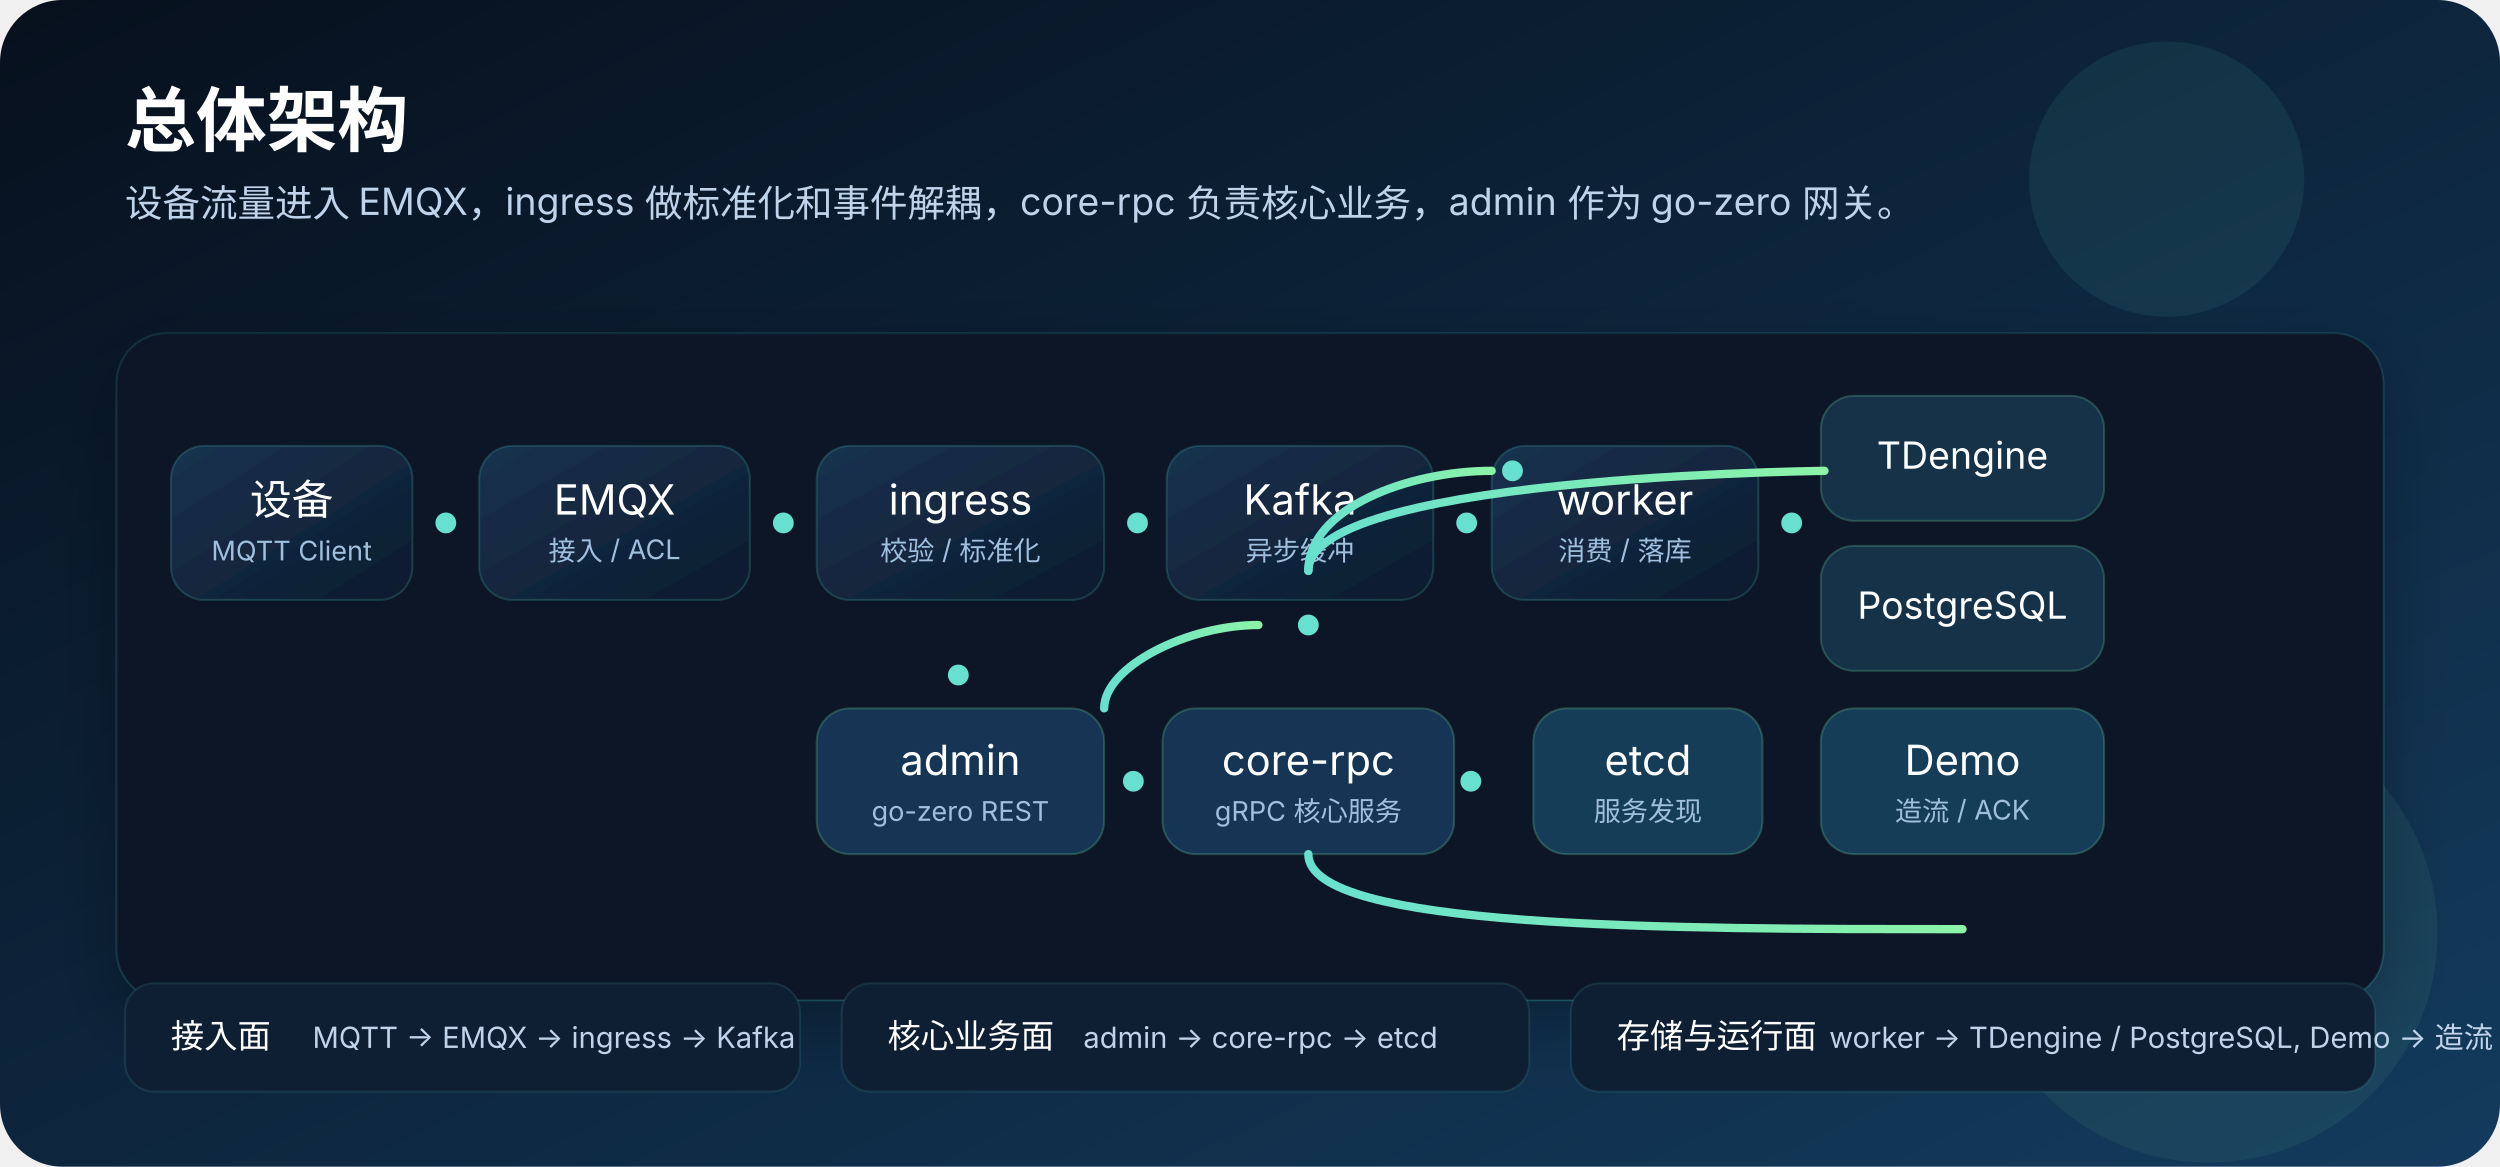
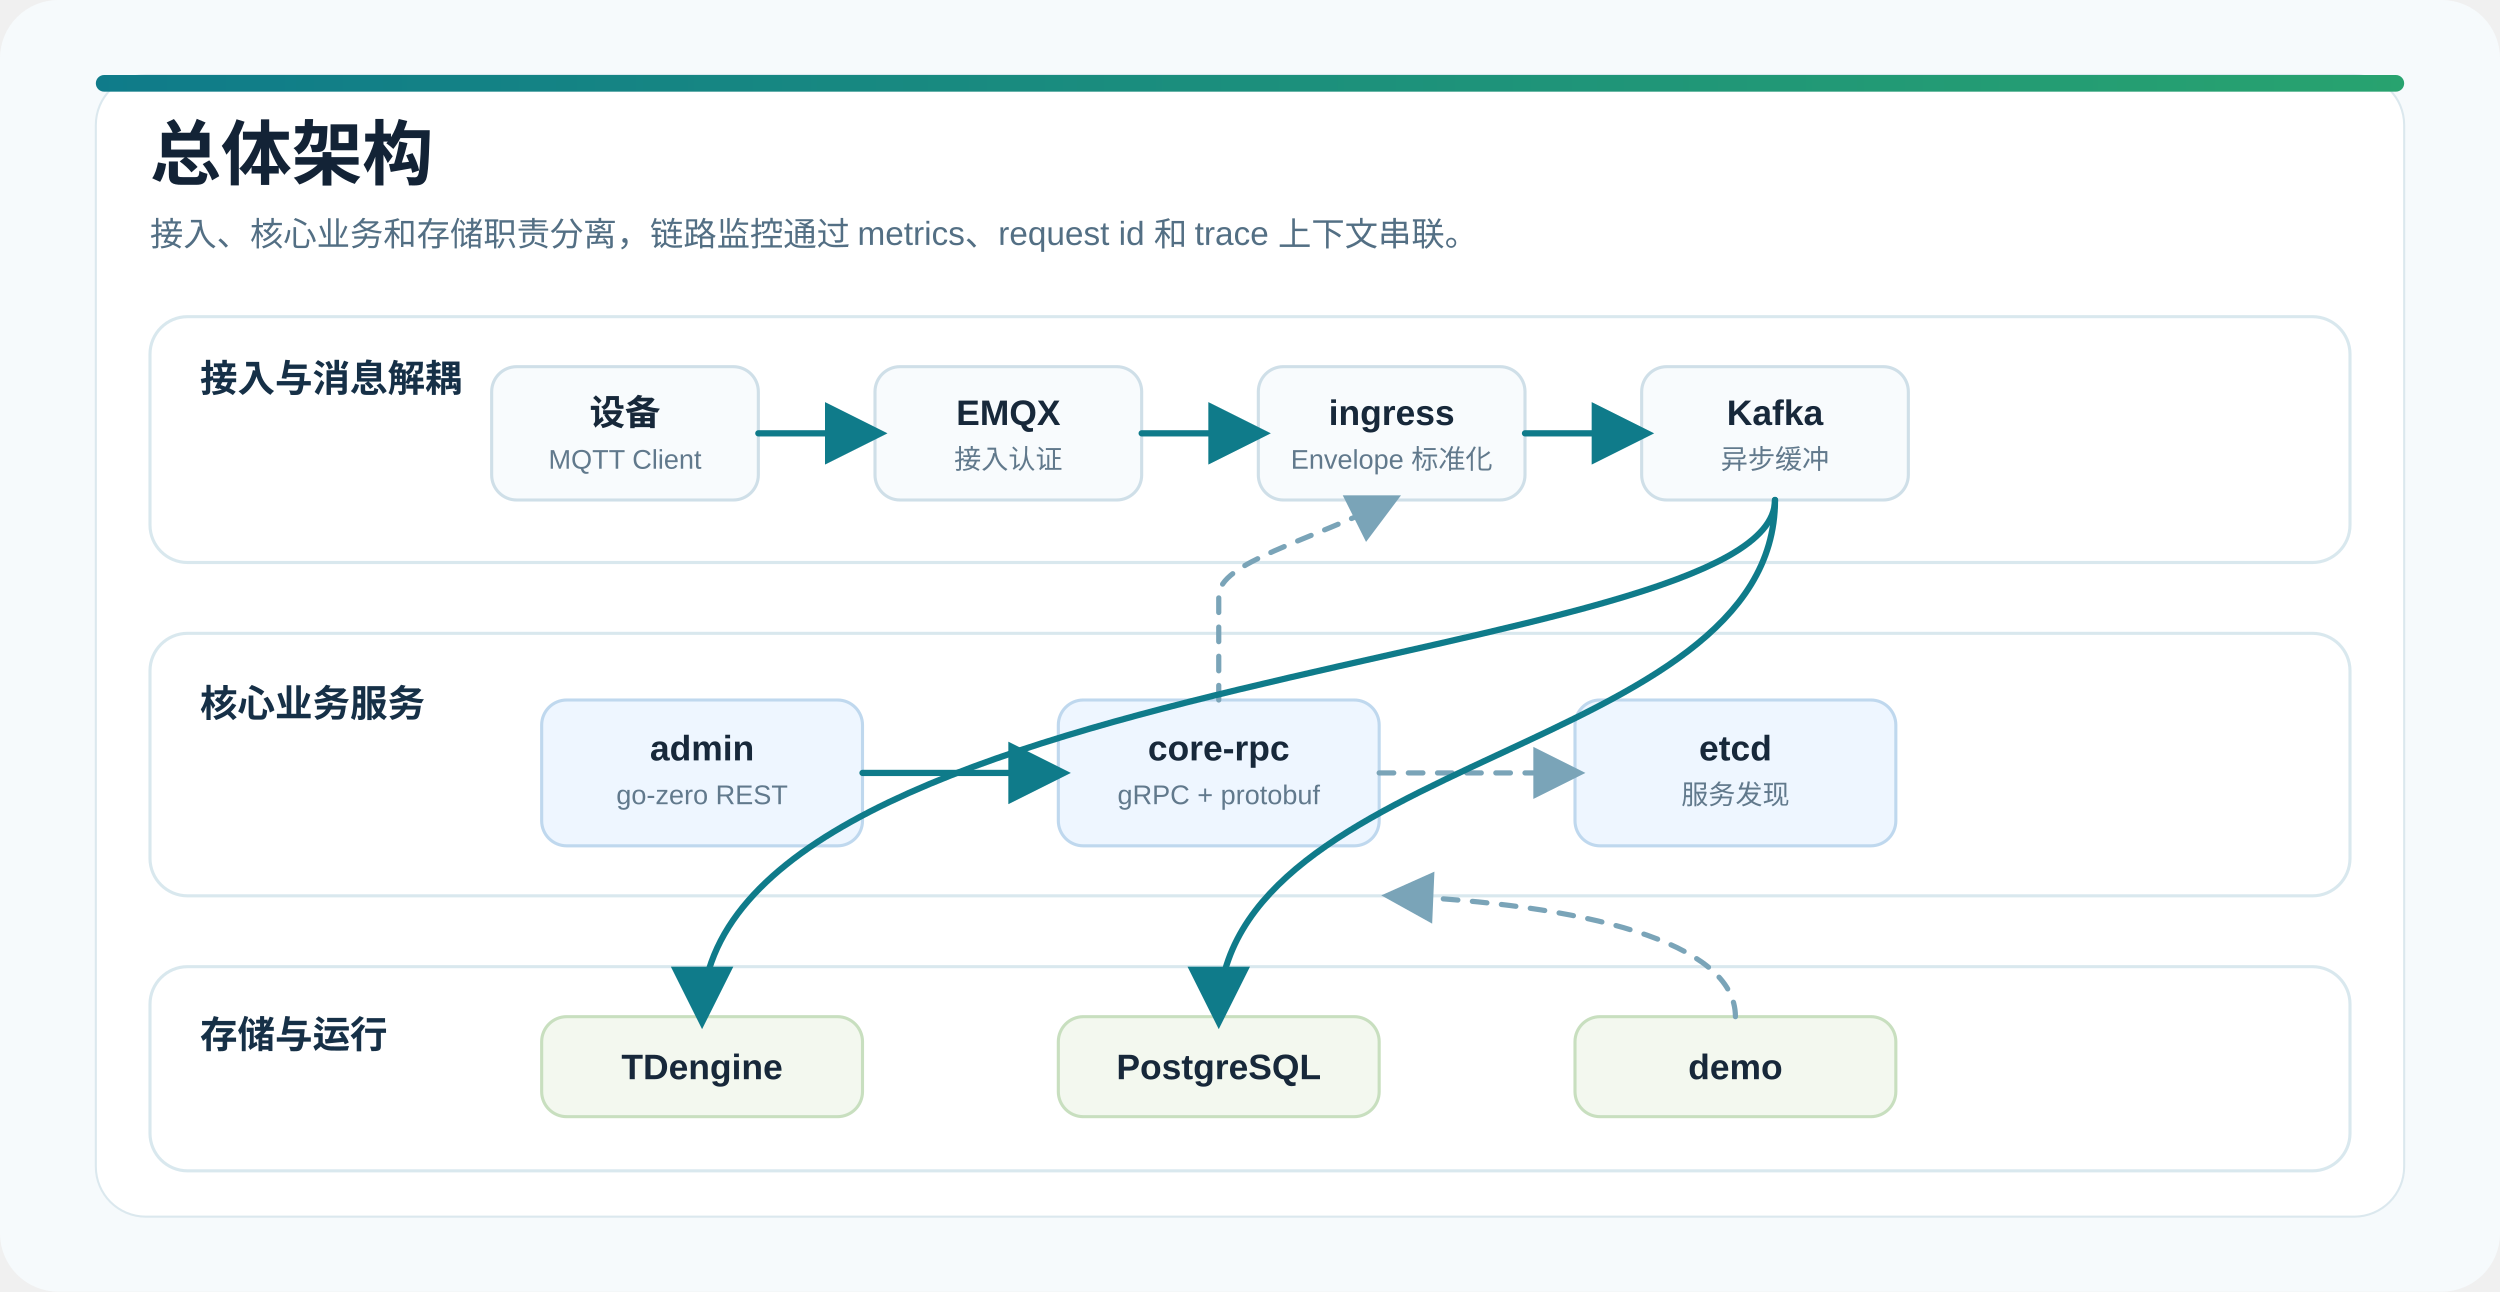
- <svg xmlns="http://www.w3.org/2000/svg" width="1200" height="560" viewBox="0 0 1200 560" role="img" aria-labelledby="title desc">
+ <svg xmlns="http://www.w3.org/2000/svg" width="1200" height="620" viewBox="0 0 1200 620" role="img" aria-labelledby="title desc">
  <defs>
-     <linearGradient id="bg2" x1="0" y1="0" x2="1" y2="1">
-       <stop offset="0%" stop-color="#07101d" />
-       <stop offset="100%" stop-color="#133b5d" />
+     <style>
+       .sans { font-family: "Noto Sans SC", "Microsoft YaHei", "PingFang SC", Arial, sans-serif; }
+       .title { fill: #132336; font-size: 34px; font-weight: 800; }
+       .note { fill: #536f84; font-size: 16px; }
+       .band-title { fill: #163047; font-size: 18px; font-weight: 800; }
+       .node-title { fill: #17283a; font-size: 17px; font-weight: 800; }
+       .node-sub { fill: #61798c; font-size: 13px; }
+       .lane { fill: #ffffff; stroke: #d9e8ee; stroke-width: 1.5; }
+       .node { fill: #f8fbfd; stroke: #cfdfe8; stroke-width: 1.5; }
+       .storage { fill: #f3f8ef; stroke: #c8dfbf; stroke-width: 1.5; }
+       .core { fill: #eef6ff; stroke: #bfd8ee; stroke-width: 1.5; }
+       .line { stroke: #0f7b8a; stroke-width: 3; stroke-linecap: round; stroke-linejoin: round; fill: none; marker-end: url(#arrow); }
+       .dashed { stroke: #7aa4b8; stroke-width: 2.5; stroke-dasharray: 7 7; stroke-linecap: round; fill: none; marker-end: url(#arrow2); }
+     </style>
+     <marker id="arrow" markerWidth="10" markerHeight="10" refX="8" refY="5" orient="auto">
+       <path d="M0 0 L10 5 L0 10 Z" fill="#0f7b8a" />
+     </marker>
+     <marker id="arrow2" markerWidth="10" markerHeight="10" refX="8" refY="5" orient="auto">
+       <path d="M0 0 L10 5 L0 10 Z" fill="#7aa4b8" />
+     </marker>
+     <linearGradient id="top" x1="0" y1="0" x2="1" y2="0">
+       <stop offset="0" stop-color="#0f7b8a" />
+       <stop offset="1" stop-color="#28a36f" />
    </linearGradient>
-     <linearGradient id="card" x1="0" y1="0" x2="1" y2="1">
-       <stop offset="0%" stop-color="#17324f" />
-       <stop offset="100%" stop-color="#0d1b2d" />
-     </linearGradient>
-     <linearGradient id="line" x1="0" y1="0" x2="1" y2="0">
-       <stop offset="0%" stop-color="#68e0cf" />
-       <stop offset="100%" stop-color="#8cf3a8" />
-     </linearGradient>
-     <filter id="shadow2" x="-20%" y="-20%" width="140%" height="140%">
-       <feDropShadow dx="0" dy="12" stdDeviation="16" flood-color="#000" flood-opacity="0.28" />
-     </filter>
  </defs>
-   <rect width="1200" height="560" rx="30" fill="url(#bg2)" />
-   <circle cx="1040" cy="86" r="66" fill="#68e0cf" opacity="0.08" />
-   <circle cx="1060" cy="448" r="110" fill="#8cf3a8" opacity="0.07" />
-   <text x="60" y="70" fill="#ffffff" font-size="34" font-family="Inter, system-ui, -apple-system, Segoe UI, sans-serif" font-weight="800">
-     总体架构
-   </text>
-   <text x="60" y="104" fill="#bfd3ea" font-size="18" font-family="Inter, system-ui, -apple-system, Segoe UI, sans-serif">
-     设备流量进入 EMQX，ingress 做标准化和事件解耦，core-rpc 负责核心业务，admin 作为 go-zero 网关。
-   </text>
-   <g filter="url(#shadow2)" font-family="Inter, system-ui, -apple-system, Segoe UI, sans-serif" text-anchor="middle">
-     <rect x="56" y="160" width="1088" height="320" rx="24" fill="#081425" stroke="#68e0cf" stroke-opacity="0.12" />
-     <rect x="82" y="214" width="116" height="74" rx="16" fill="url(#card)" stroke="#68e0cf" stroke-opacity="0.18" />
-     <text x="140" y="247" fill="#ffffff" font-size="20">设备</text>
-     <text x="140" y="269" fill="#9fbfdd" font-size="13">MQTT Client</text>
-     <rect x="230" y="214" width="130" height="74" rx="16" fill="url(#card)" stroke="#68e0cf" stroke-opacity="0.18" />
-     <text x="295" y="247" fill="#ffffff" font-size="20">EMQX</text>
-     <text x="295" y="269" fill="#9fbfdd" font-size="13">接入 / ACL</text>
-     <rect x="392" y="214" width="138" height="74" rx="16" fill="url(#card)" stroke="#68e0cf" stroke-opacity="0.18" />
-     <text x="461" y="247" fill="#ffffff" font-size="20">ingress</text>
-     <text x="461" y="269" fill="#9fbfdd" font-size="13">校验 / 标准化</text>
-     <rect x="560" y="214" width="128" height="74" rx="16" fill="url(#card)" stroke="#68e0cf" stroke-opacity="0.18" />
-     <text x="624" y="247" fill="#ffffff" font-size="20">Kafka</text>
-     <text x="624" y="269" fill="#9fbfdd" font-size="13">异步缓冲</text>
-     <rect x="716" y="214" width="128" height="74" rx="16" fill="url(#card)" stroke="#68e0cf" stroke-opacity="0.18" />
-     <text x="780" y="247" fill="#ffffff" font-size="20">worker</text>
-     <text x="780" y="269" fill="#9fbfdd" font-size="13">消费 / 落库</text>
-     <rect x="874" y="190" width="136" height="60" rx="16" fill="#12314a" stroke="#8cf3a8" stroke-opacity="0.22" />
-     <text x="942" y="225" fill="#ffffff" font-size="18">TDengine</text>
-     <rect x="874" y="262" width="136" height="60" rx="16" fill="#12314a" stroke="#8cf3a8" stroke-opacity="0.22" />
-     <text x="942" y="297" fill="#ffffff" font-size="18">PostgreSQL</text>
-     <rect x="392" y="340" width="138" height="70" rx="16" fill="#143654" stroke="#8cf3a8" stroke-opacity="0.22" />
-     <text x="461" y="372" fill="#ffffff" font-size="20">admin</text>
-     <text x="461" y="394" fill="#9fbfdd" font-size="13">go-zero REST</text>
-     <rect x="558" y="340" width="140" height="70" rx="16" fill="#143654" stroke="#8cf3a8" stroke-opacity="0.22" />
-     <text x="628" y="372" fill="#ffffff" font-size="20">core-rpc</text>
-     <text x="628" y="394" fill="#9fbfdd" font-size="13">gRPC 核心服务</text>
-     <rect x="736" y="340" width="110" height="70" rx="16" fill="#163d59" stroke="#8cf3a8" stroke-opacity="0.22" />
-     <text x="791" y="372" fill="#ffffff" font-size="20">etcd</text>
-     <text x="791" y="394" fill="#9fbfdd" font-size="13">服务发现</text>
-     <rect x="874" y="340" width="136" height="70" rx="16" fill="#163d59" stroke="#8cf3a8" stroke-opacity="0.22" />
-     <text x="942" y="372" fill="#ffffff" font-size="20">Demo</text>
-     <text x="942" y="394" fill="#9fbfdd" font-size="13">造流 / ACK</text>
-   </g>
-   <g stroke="url(#line)" stroke-width="4" stroke-linecap="round" stroke-linejoin="round" fill="none">
-     <path d="M198 251 H230" />
-     <path d="M360 251 H392" />
-     <path d="M530 251 H560" />
-     <path d="M688 251 H716" />
-     <path d="M844 251 H874" />
-     <path d="M460 288 V340" />
-     <path d="M530 375 H558" />
-     <path d="M698 375 H736" />
-     <path d="M680 375 C760 375 832 375 874 375" />
-     <path d="M530 340 C530 320 570 300 604 300" />
-     <path d="M628 340 V300" />
-     <path d="M628 274 C628 244 676 226 716 226" />
-     <path d="M628 274 C628 226 900 226 874 226" />
-     <path d="M628 410 C628 446 800 446 942 446" />
-   </g>
-   <g fill="#68e0cf">
-     <circle cx="214" cy="251" r="5" />
-     <circle cx="376" cy="251" r="5" />
-     <circle cx="546" cy="251" r="5" />
-     <circle cx="704" cy="251" r="5" />
-     <circle cx="860" cy="251" r="5" />
-     <circle cx="460" cy="324" r="5" />
-     <circle cx="544" cy="375" r="5" />
-     <circle cx="706" cy="375" r="5" />
-     <circle cx="726" cy="226" r="5" />
-     <circle cx="628" cy="300" r="5" />
-   </g>
-   <g font-family="Inter, system-ui, -apple-system, Segoe UI, sans-serif">
-     <rect x="60" y="472" width="324" height="52" rx="14" fill="#0e1e33" stroke="#68e0cf" stroke-opacity="0.12" />
-     <text x="82" y="503" fill="#ffffff" font-size="16">接入面</text>
-     <text x="150" y="503" fill="#bfd3ea" font-size="14">MQTT -&gt; EMQX -&gt; ingress -&gt; Kafka</text>
-     <rect x="404" y="472" width="330" height="52" rx="14" fill="#0e1e33" stroke="#68e0cf" stroke-opacity="0.12" />
-     <text x="426" y="503" fill="#ffffff" font-size="16">核心业务面</text>
-     <text x="520" y="503" fill="#bfd3ea" font-size="14">admin -&gt; core-rpc -&gt; etcd</text>
-     <rect x="754" y="472" width="386" height="52" rx="14" fill="#0e1e33" stroke="#68e0cf" stroke-opacity="0.12" />
-     <text x="776" y="503" fill="#ffffff" font-size="16">存储与运行面</text>
-     <text x="878" y="503" fill="#bfd3ea" font-size="14">worker -&gt; TDengine / PostgreSQL, Demo -&gt; 造流</text>
+   <rect width="1200" height="620" rx="28" fill="#f6fafc" />
+   <rect x="46" y="36" width="1108" height="548" rx="24" fill="#ffffff" stroke="#dbe8ee" />
+   <rect x="46" y="36" width="1108" height="8" rx="4" fill="url(#top)" />
+   <g class="sans">
+     <text class="title" x="72" y="86">总体架构</text>
+     <text class="note" x="72" y="118">接入、核心业务和存储职责分离，链路监控通过 metrics、request id 和 trace 上下文串联。</text>
+     <rect class="lane" x="72" y="152" width="1056" height="118" rx="18" />
+     <text class="band-title" x="96" y="188">接入与消息解耦</text>
+     <rect class="node" x="236" y="176" width="128" height="64" rx="12" />
+     <text class="node-title" x="300" y="204" text-anchor="middle">设备</text>
+     <text class="node-sub" x="300" y="225" text-anchor="middle">MQTT Client</text>
+     <rect class="node" x="420" y="176" width="128" height="64" rx="12" />
+     <text class="node-title" x="484" y="204" text-anchor="middle">EMQX</text>
+     <text class="node-sub" x="484" y="225" text-anchor="middle">接入认证</text>
+     <rect class="node" x="604" y="176" width="128" height="64" rx="12" />
+     <text class="node-title" x="668" y="204" text-anchor="middle">ingress</text>
+     <text class="node-sub" x="668" y="225" text-anchor="middle">Envelope 标准化</text>
+     <rect class="node" x="788" y="176" width="128" height="64" rx="12" />
+     <text class="node-title" x="852" y="204" text-anchor="middle">Kafka</text>
+     <text class="node-sub" x="852" y="225" text-anchor="middle">异步缓冲</text>
+     <path class="line" d="M364 208 H420" />
+     <path class="line" d="M548 208 H604" />
+     <path class="line" d="M732 208 H788" />
+     <rect class="lane" x="72" y="304" width="1056" height="126" rx="18" />
+     <text class="band-title" x="96" y="344">核心业务服务</text>
+     <rect class="core" x="260" y="336" width="154" height="70" rx="12" />
+     <text class="node-title" x="337" y="365" text-anchor="middle">admin</text>
+     <text class="node-sub" x="337" y="386" text-anchor="middle">go-zero REST</text>
+     <rect class="core" x="508" y="336" width="154" height="70" rx="12" />
+     <text class="node-title" x="585" y="365" text-anchor="middle">core-rpc</text>
+     <text class="node-sub" x="585" y="386" text-anchor="middle">gRPC + protobuf</text>
+     <rect class="core" x="756" y="336" width="154" height="70" rx="12" />
+     <text class="node-title" x="833" y="365" text-anchor="middle">etcd</text>
+     <text class="node-sub" x="833" y="386" text-anchor="middle">服务发现</text>
+     <path class="line" d="M414 371 H508" />
+     <path class="dashed" d="M662 371 H756" />
+     <path class="dashed" d="M585 336 V286 C585 270 628 260 668 240" />
+     <rect class="lane" x="72" y="464" width="1056" height="98" rx="18" />
+     <text class="band-title" x="96" y="503">存储与运行</text>
+     <rect class="storage" x="260" y="488" width="154" height="48" rx="12" />
+     <text class="node-title" x="337" y="518" text-anchor="middle">TDengine</text>
+     <rect class="storage" x="508" y="488" width="154" height="48" rx="12" />
+     <text class="node-title" x="585" y="518" text-anchor="middle">PostgreSQL</text>
+     <rect class="storage" x="756" y="488" width="154" height="48" rx="12" />
+     <text class="node-title" x="833" y="518" text-anchor="middle">demo</text>
+     <path class="line" d="M852 240 C852 320 337 320 337 488" />
+     <path class="line" d="M852 240 C852 362 585 362 585 488" />
+     <path class="dashed" d="M833 488 C833 452 760 434 668 430" />
  </g>
</svg>
